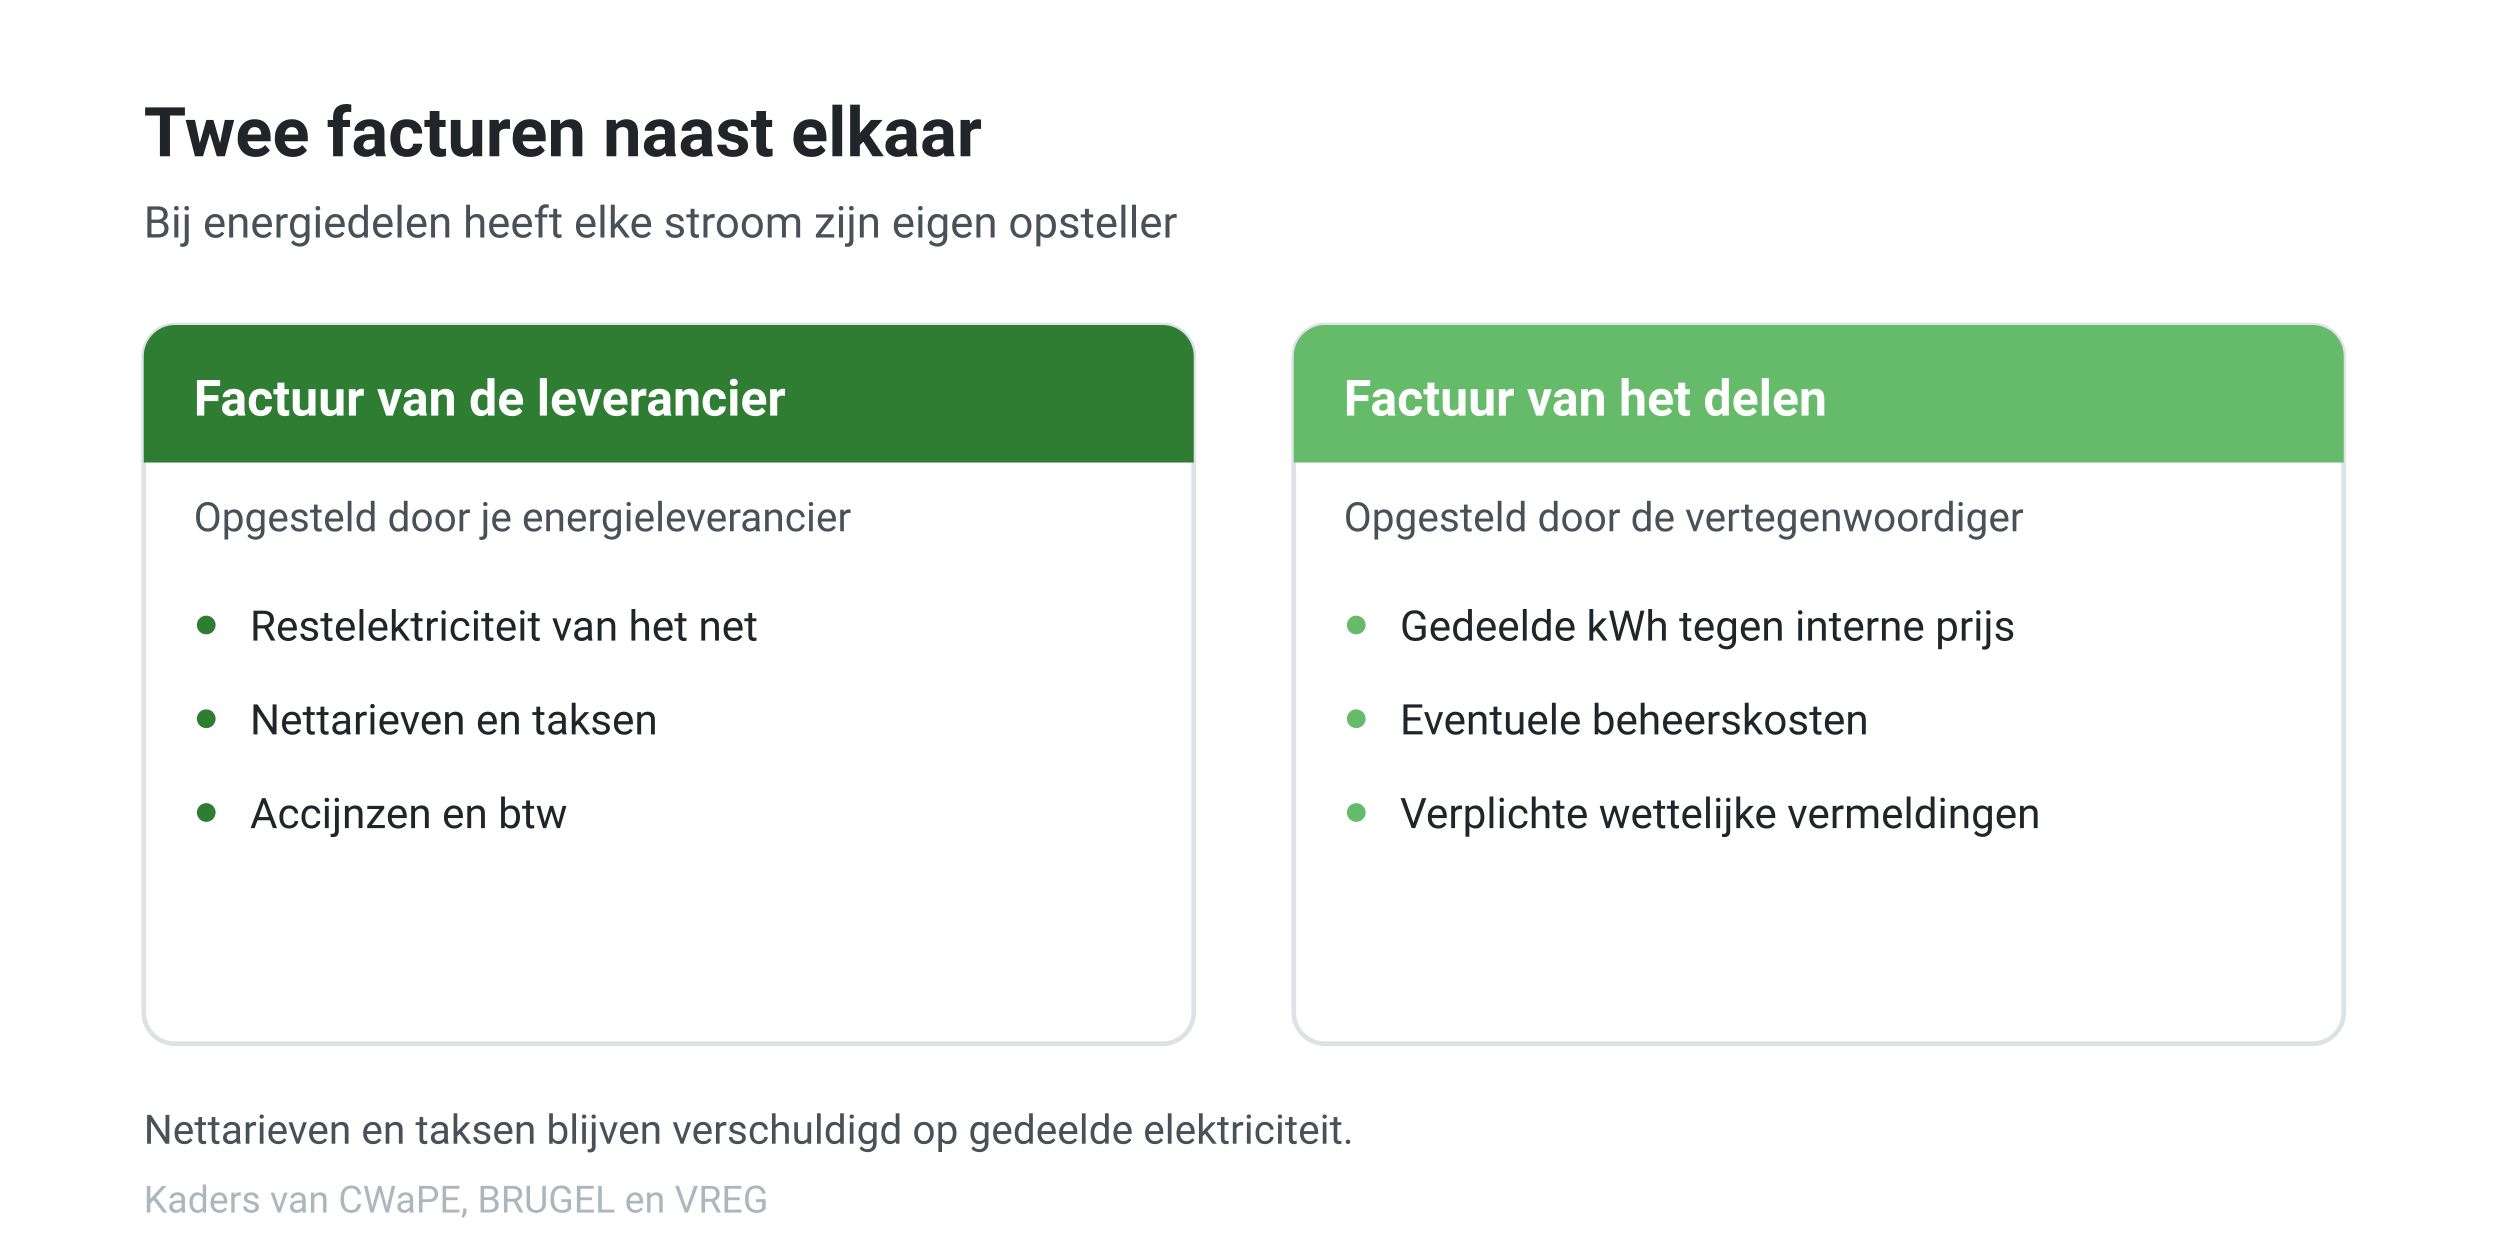
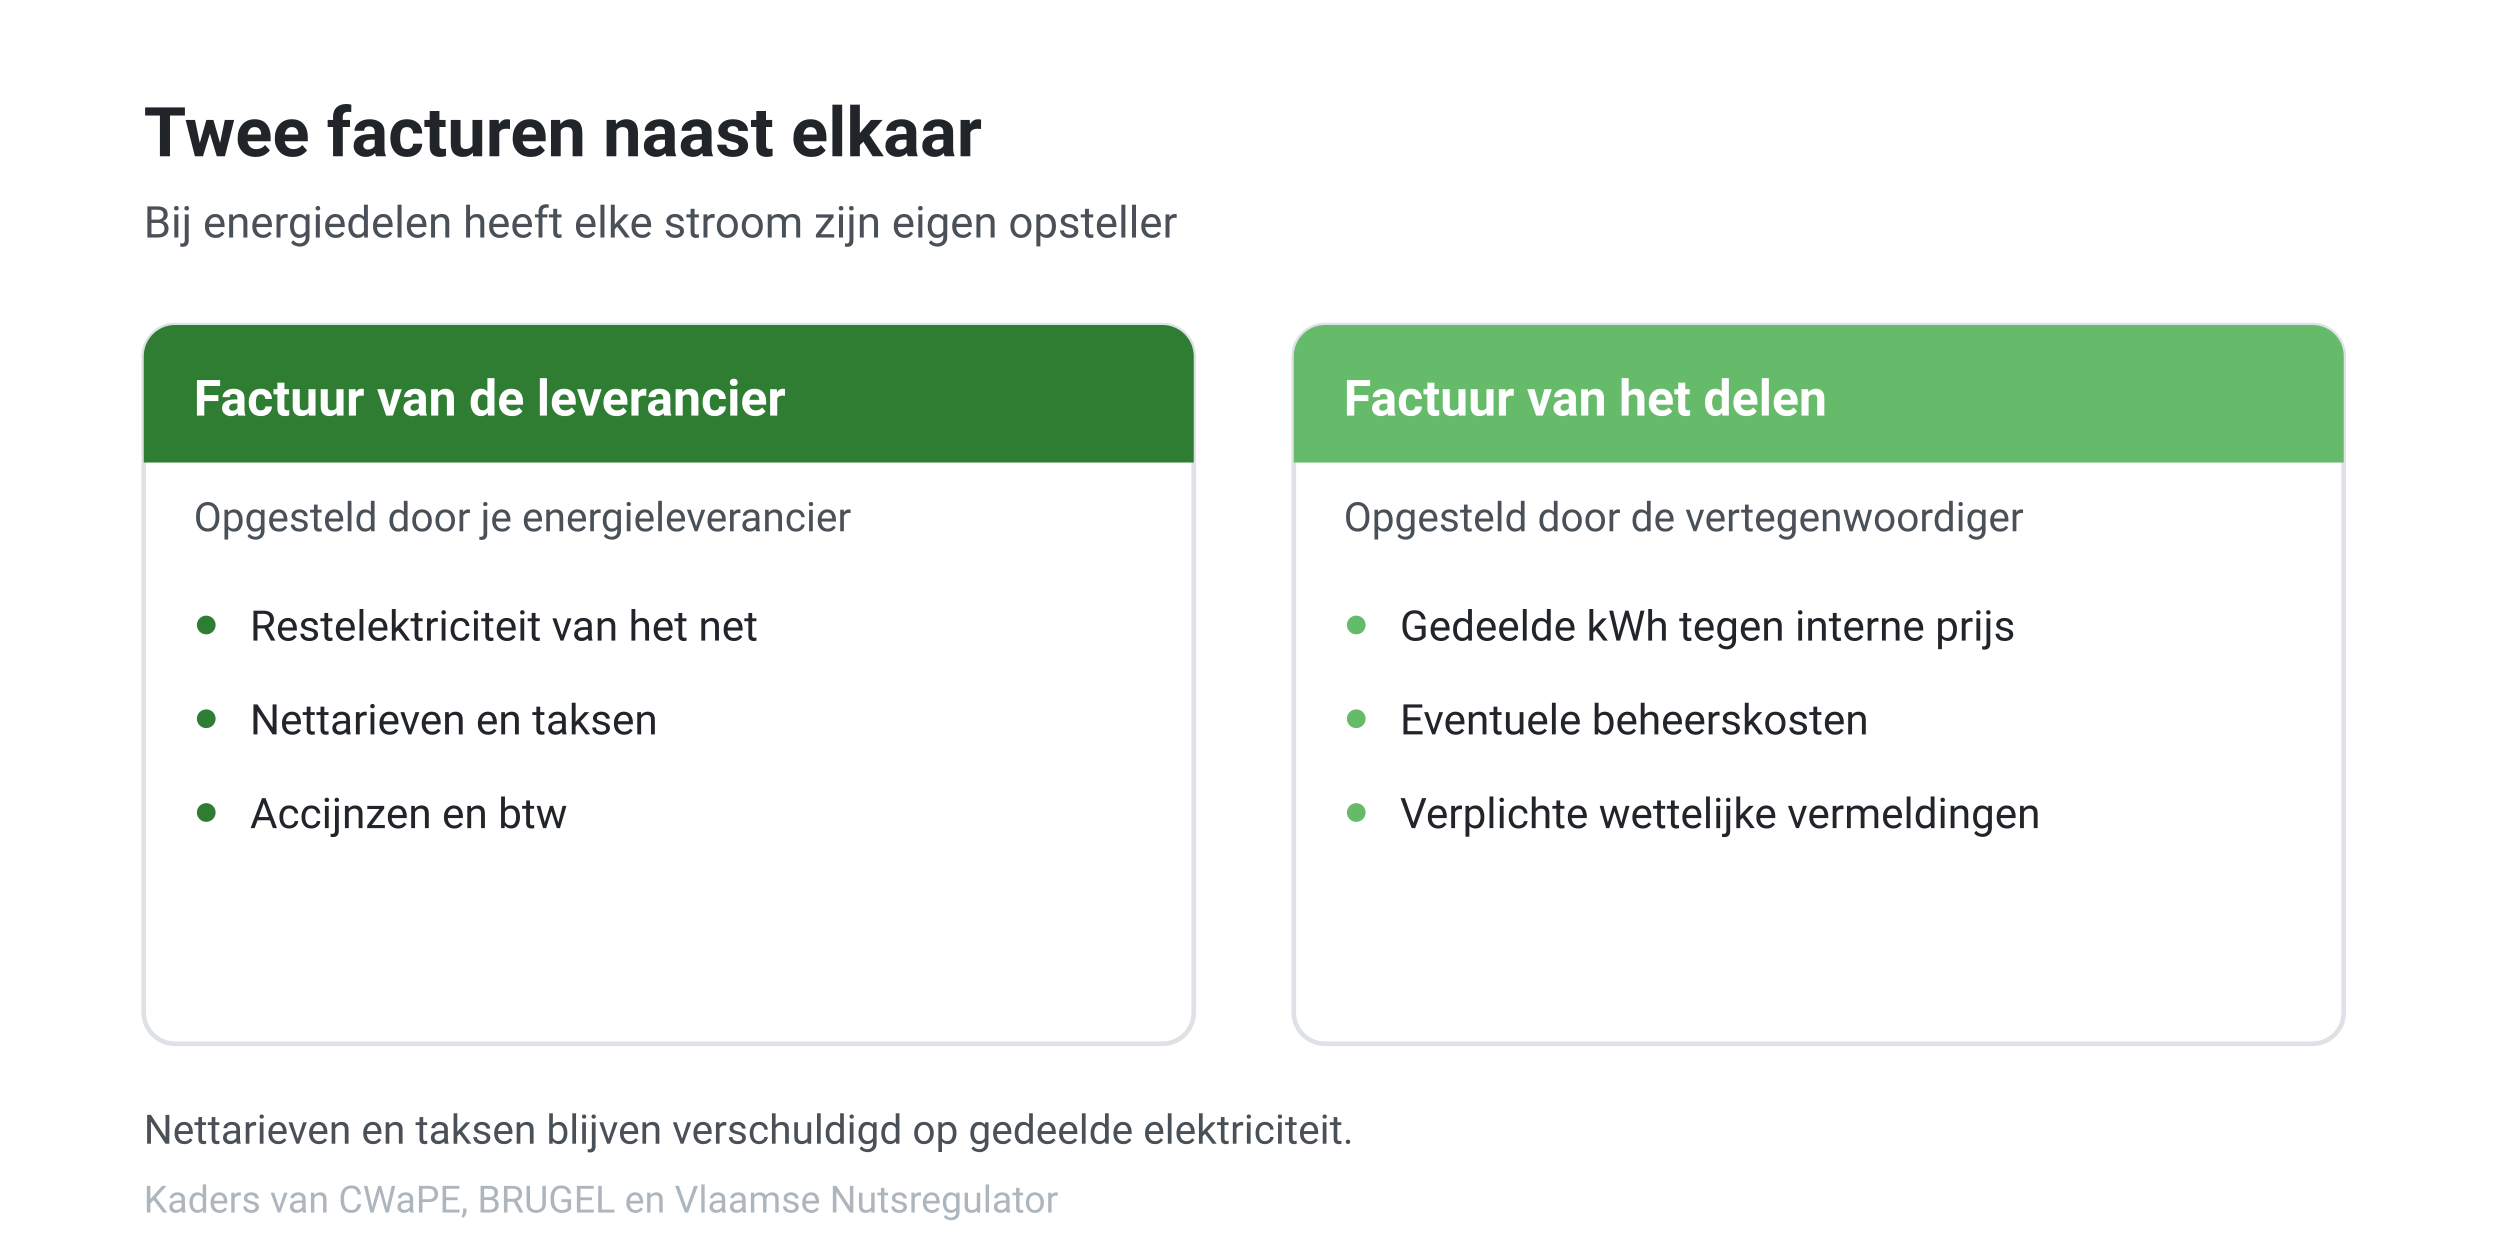
<svg xmlns="http://www.w3.org/2000/svg" viewBox="0 0 800 400" width="800" height="400" role="img" aria-labelledby="t d">
  <rect width="800" height="400" fill="#FFFFFF" />
  <g font-family="system-ui,-apple-system,'Segoe UI',Roboto,Helvetica,Arial,sans-serif">
    <text x="46" y="50" font-size="22" fill="#212529" font-weight="700" text-anchor="start">Twee facturen naast elkaar</text>
    <text x="46" y="76" font-size="14" fill="#495057" font-weight="400" text-anchor="start">Bij energiedelen heeft elke stroom zijn eigen opsteller</text>
    <rect x="46" y="104" width="336" height="230" rx="10" fill="#FFFFFF" stroke="#DEE2E6" stroke-width="1.5" />
    <path d="M46 114 a10 10 0 0 1 10 -10 h316 a10 10 0 0 1 10 10 v34 h-336 z" fill="#2e7d32" />
    <text x="62" y="133" font-size="16" fill="#FFFFFF" font-weight="700" text-anchor="start">Factuur van de leverancier</text>
    <text x="62" y="170" font-size="13" fill="#495057" font-weight="400" text-anchor="start">Opgesteld door je energieleverancier</text>
    <circle cx="66" cy="200" r="3" fill="#2e7d32" />
    <text x="80" y="205" font-size="13.5" fill="#212529" font-weight="400" text-anchor="start">Restelektriciteit van het net</text>
    <circle cx="66" cy="230" r="3" fill="#2e7d32" />
    <text x="80" y="235" font-size="13.5" fill="#212529" font-weight="400" text-anchor="start">Nettarieven en taksen</text>
    <circle cx="66" cy="260" r="3" fill="#2e7d32" />
    <text x="80" y="265" font-size="13.5" fill="#212529" font-weight="400" text-anchor="start">Accijnzen en btw</text>
    <rect x="414" y="104" width="336" height="230" rx="10" fill="#FFFFFF" stroke="#DEE2E6" stroke-width="1.5" />
    <path d="M414 114 a10 10 0 0 1 10 -10 h316 a10 10 0 0 1 10 10 v34 h-336 z" fill="#66bb6a" />
    <text x="430" y="133" font-size="16" fill="#FFFFFF" font-weight="700" text-anchor="start">Factuur van het delen</text>
    <text x="430" y="170" font-size="13" fill="#495057" font-weight="400" text-anchor="start">Opgesteld door de vertegenwoordiger</text>
    <circle cx="434" cy="200" r="3" fill="#66bb6a" />
    <text x="448" y="205" font-size="13.5" fill="#212529" font-weight="400" text-anchor="start">Gedeelde kWh tegen interne prijs</text>
    <circle cx="434" cy="230" r="3" fill="#66bb6a" />
    <text x="448" y="235" font-size="13.5" fill="#212529" font-weight="400" text-anchor="start">Eventuele beheerskosten</text>
    <circle cx="434" cy="260" r="3" fill="#66bb6a" />
    <text x="448" y="265" font-size="13.5" fill="#212529" font-weight="400" text-anchor="start">Verplichte wettelijke vermeldingen</text>
    <text x="46" y="366" font-size="13" fill="#495057" font-weight="400" text-anchor="start">Nettarieven en taksen blijven verschuldigd op gedeelde elektriciteit.</text>
-     <text x="46" y="388" font-size="12" fill="#ADB5BD" font-weight="400" text-anchor="start">Kaders van CWaPE, BRUGEL en VREG</text>
+     <text x="46" y="388" font-size="12" fill="#ADB5BD" font-weight="400" text-anchor="start">Kaders van CWaPE, BRUGEL en Vlaamse Nutsregulator</text>
  </g>
</svg>
